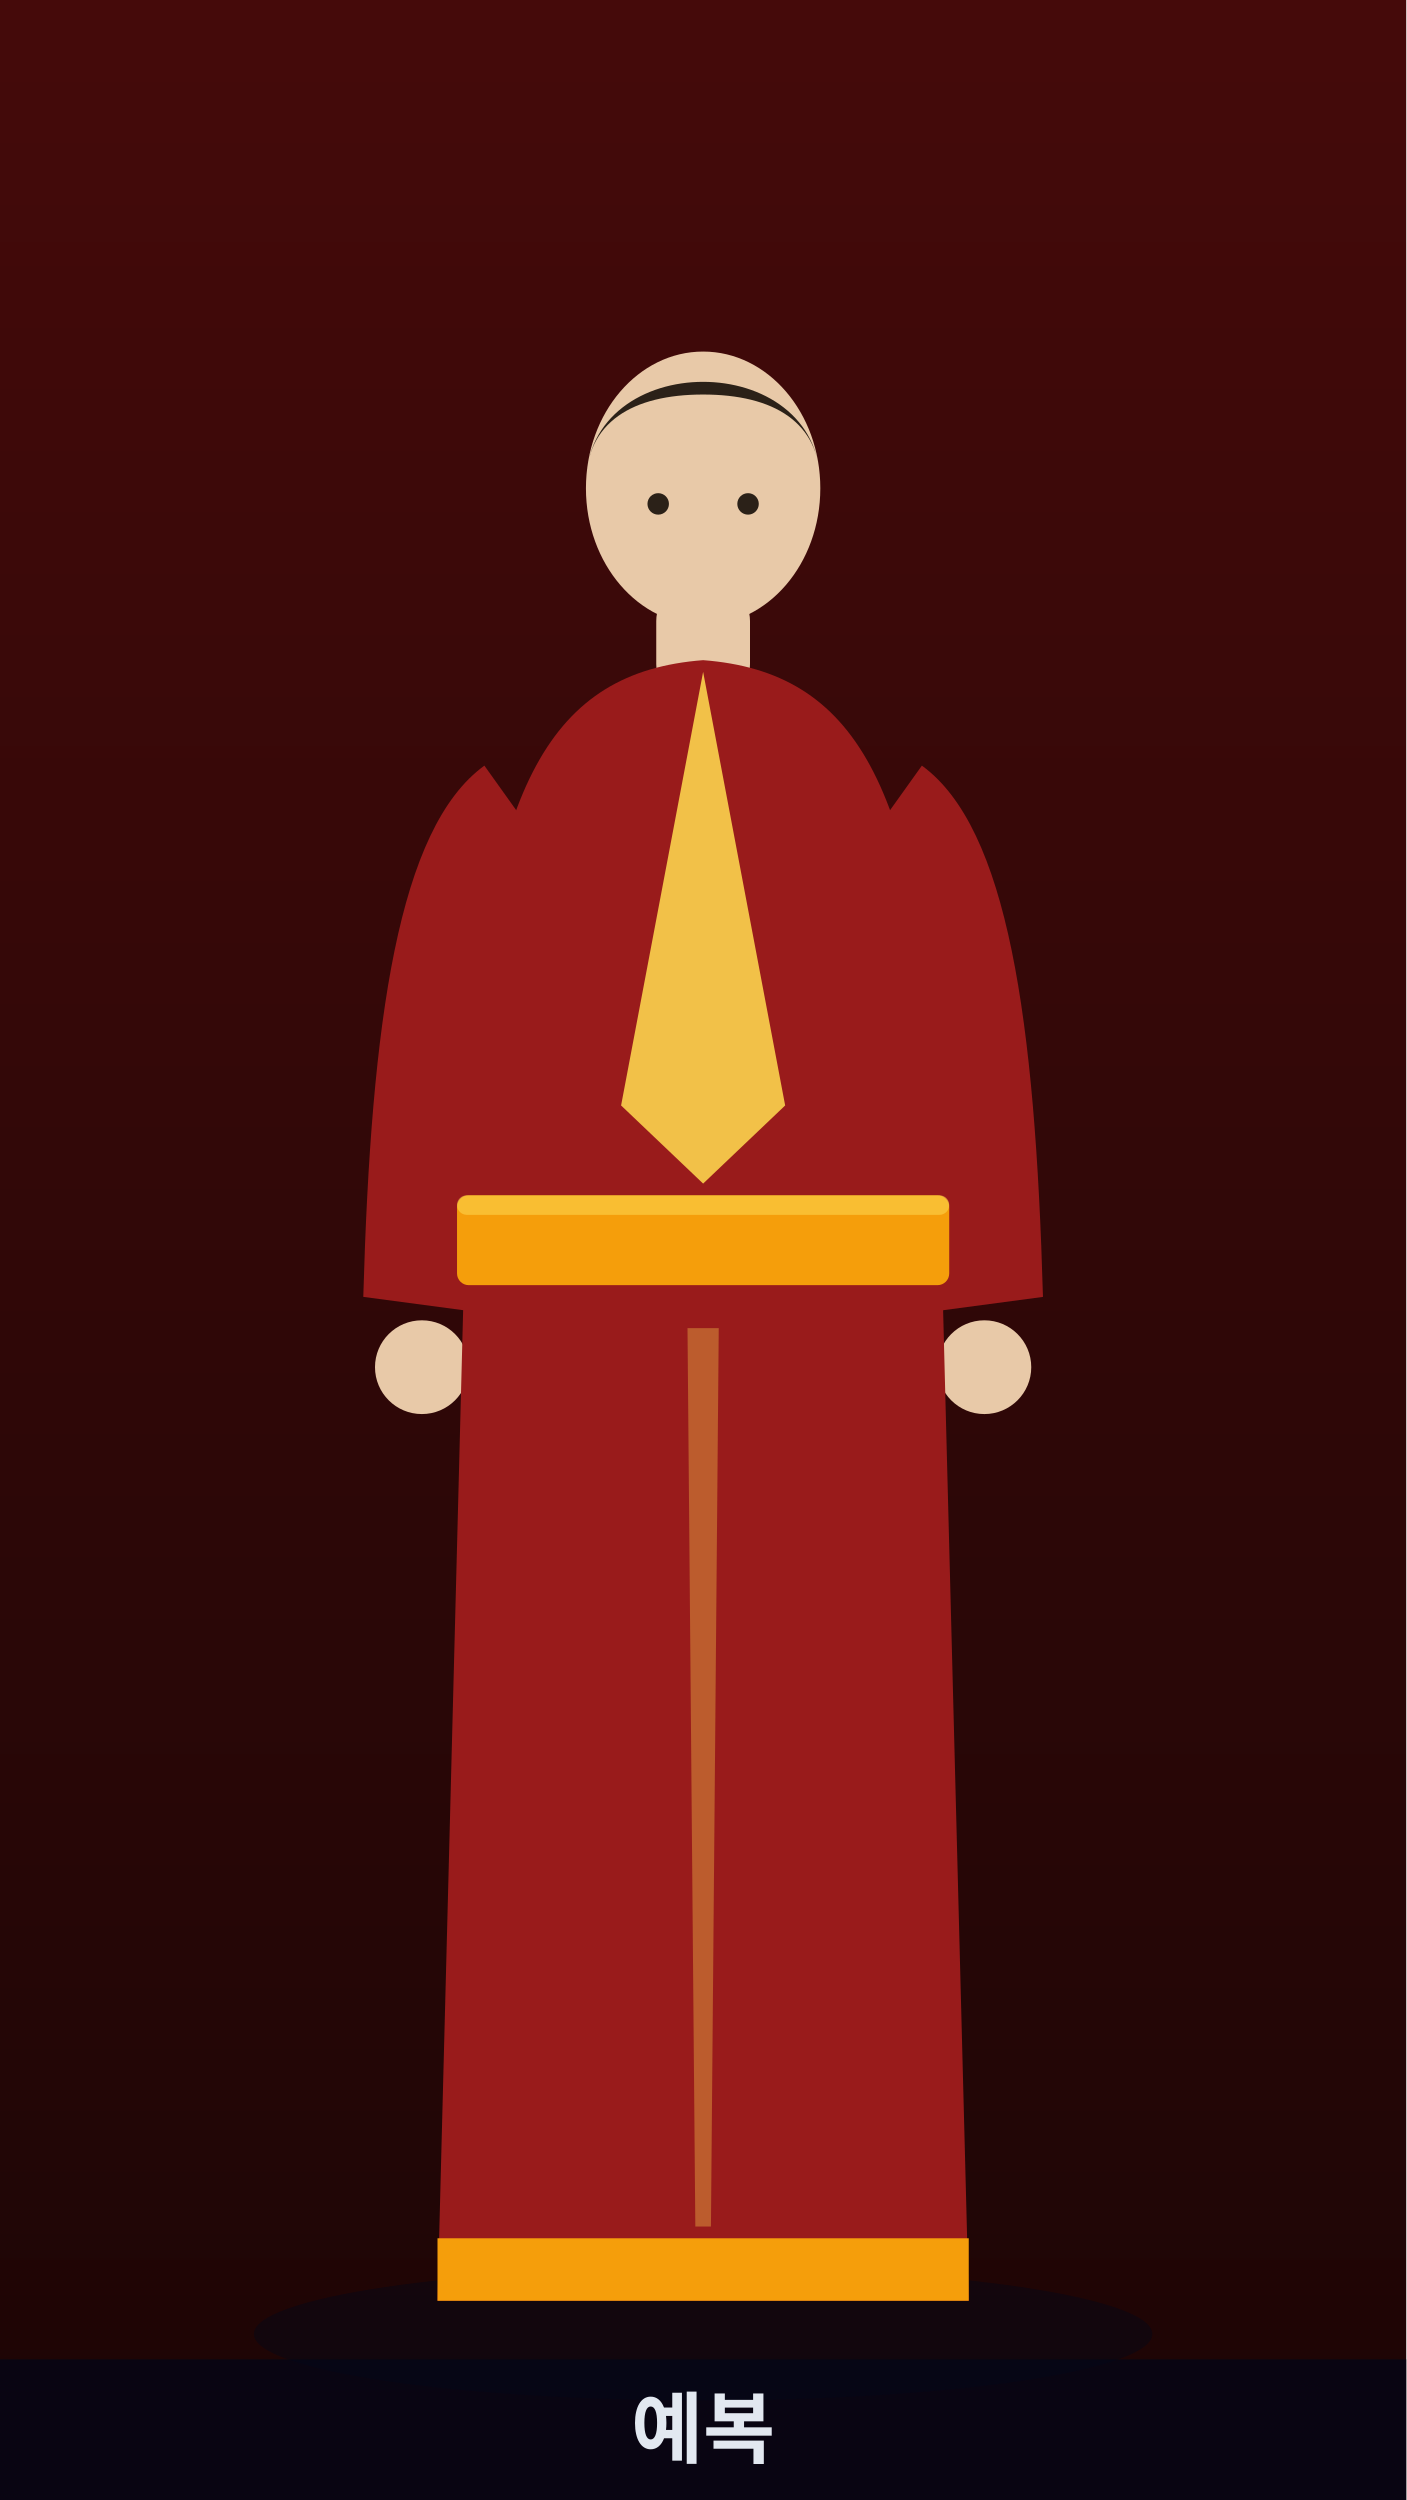
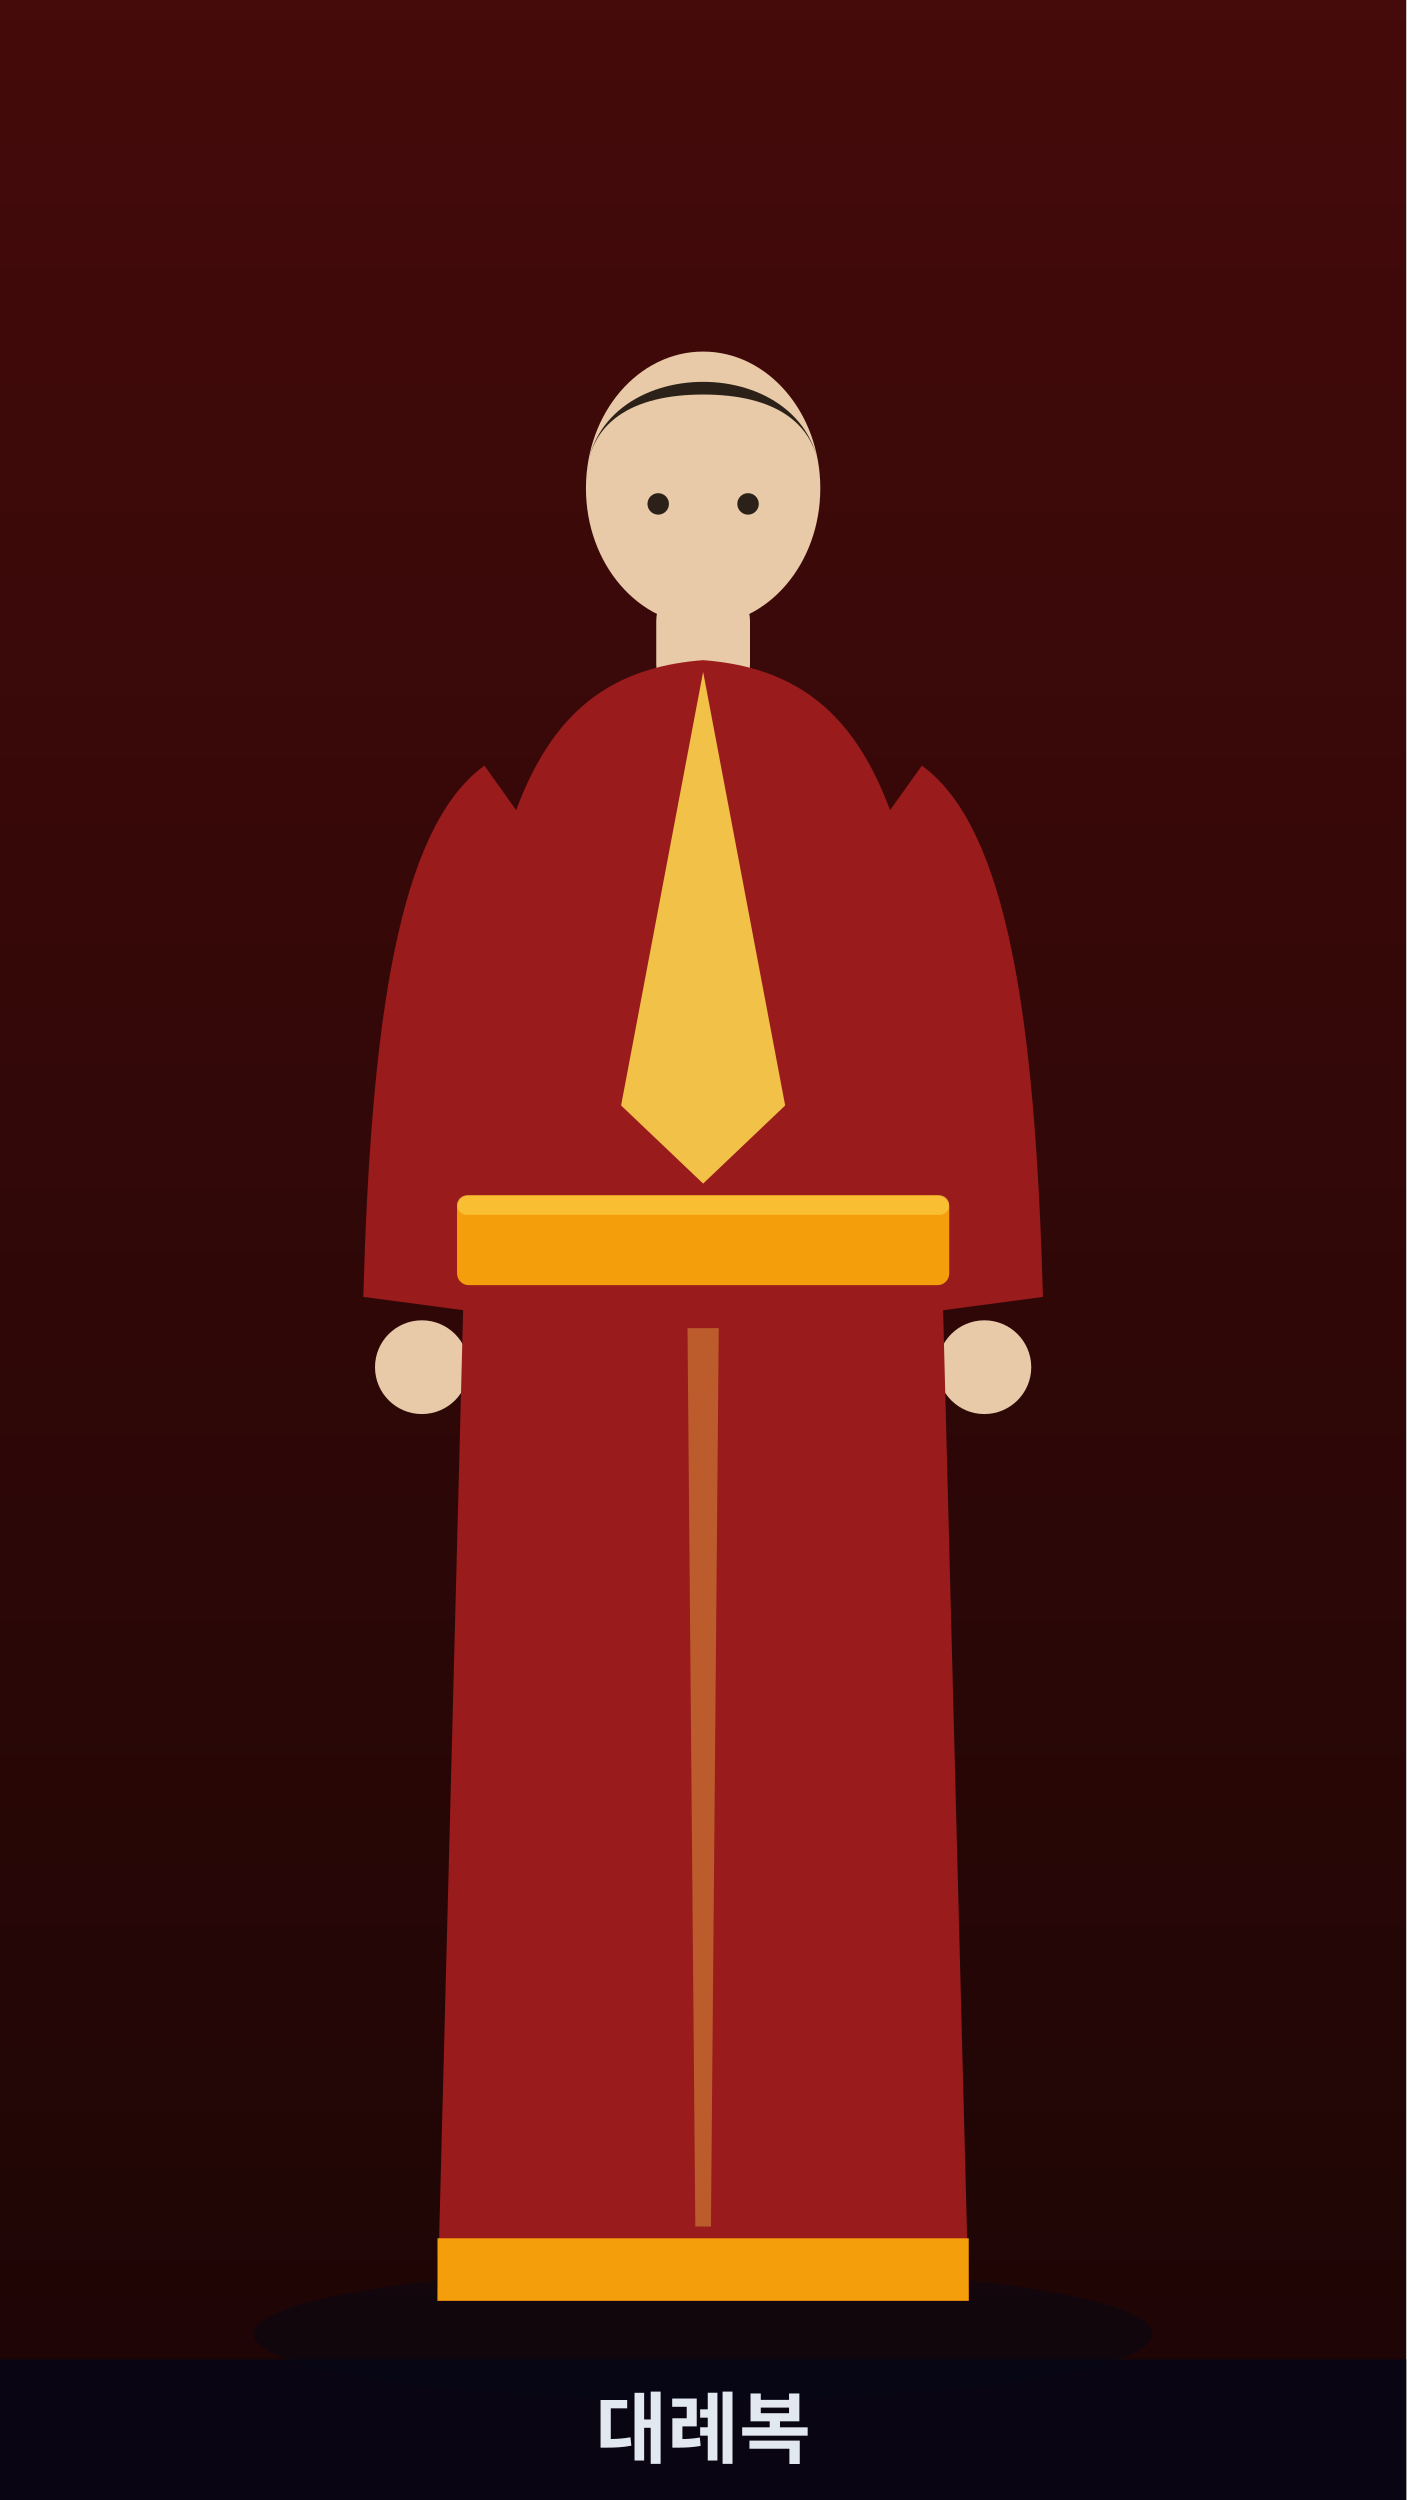
- <svg xmlns="http://www.w3.org/2000/svg" width="720" height="1280" viewBox="0 0 720 1280" role="img" aria-label="예복을 입은 군주 전신">
+ <svg xmlns="http://www.w3.org/2000/svg" width="720" height="1280" viewBox="0 0 720 1280" role="img" aria-label="대례복을 입은 군주 전신">
  <defs>
    <linearGradient id="bg" x1="0" y1="0" x2="0" y2="1">
      <stop offset="0" stop-color="#450a0a" />
      <stop offset="1" stop-color="#1c0505" />
    </linearGradient>
  </defs>
  <rect width="720" height="1280" fill="url(#bg)" />
  <ellipse cx="360" cy="1195" rx="230" ry="34" fill="#020617" opacity="0.45" />
  <rect x="336" y="298" width="48" height="62" rx="20" fill="#e8c9a8" />
  <ellipse cx="360" cy="250" rx="60" ry="70" fill="#e8c9a8" />
  <path d="M300 248 C300 178 420 178 420 248 C420 216 396 202 360 202 C324 202 300 216 300 248 Z" fill="#2b2118" />
  <circle cx="337" cy="258" r="5.5" fill="#2b2118" />
  <circle cx="383" cy="258" r="5.5" fill="#2b2118" />
  <path d="M248 392 C204 424 190 522 186 664 L246 672 C244 542 250 462 268 420 Z" fill="#991b1b" />
  <path d="M472 392 C516 424 530 522 534 664 L474 672 C476 542 470 462 452 420 Z" fill="#991b1b" />
  <circle cx="216" cy="700" r="24" fill="#e8c9a8" />
  <circle cx="504" cy="700" r="24" fill="#e8c9a8" />
  <path d="M360 338 C282 344 250 402 240 560 L224 1178 L496 1178 L480 560 C470 402 438 344 360 338 Z" fill="#991b1b" />
  <path d="M360 344 L318 566 L360 606 L402 566 Z" fill="#fcd34d" opacity="0.9" />
  <rect x="234" y="612" width="252" height="46" rx="6" fill="#f59e0b" />
  <rect x="234" y="612" width="252" height="10" rx="5" fill="#fcd34d" opacity="0.6" />
  <rect x="224" y="1146" width="272" height="32" fill="#f59e0b" />
  <path d="M352 680 L368 680 L364 1140 L356 1140 Z" fill="#fcd34d" opacity="0.35" />
  <rect x="0" y="1208" width="720" height="72" fill="#020617" opacity="0.72" />
-   <text x="360" y="1258" text-anchor="middle" font-family="system-ui, sans-serif" font-size="40" font-weight="600" fill="#e2e8f0">예복</text>
+   <text x="360" y="1258" text-anchor="middle" font-family="system-ui, sans-serif" font-size="40" font-weight="600" fill="#e2e8f0">대례복</text>
</svg>
